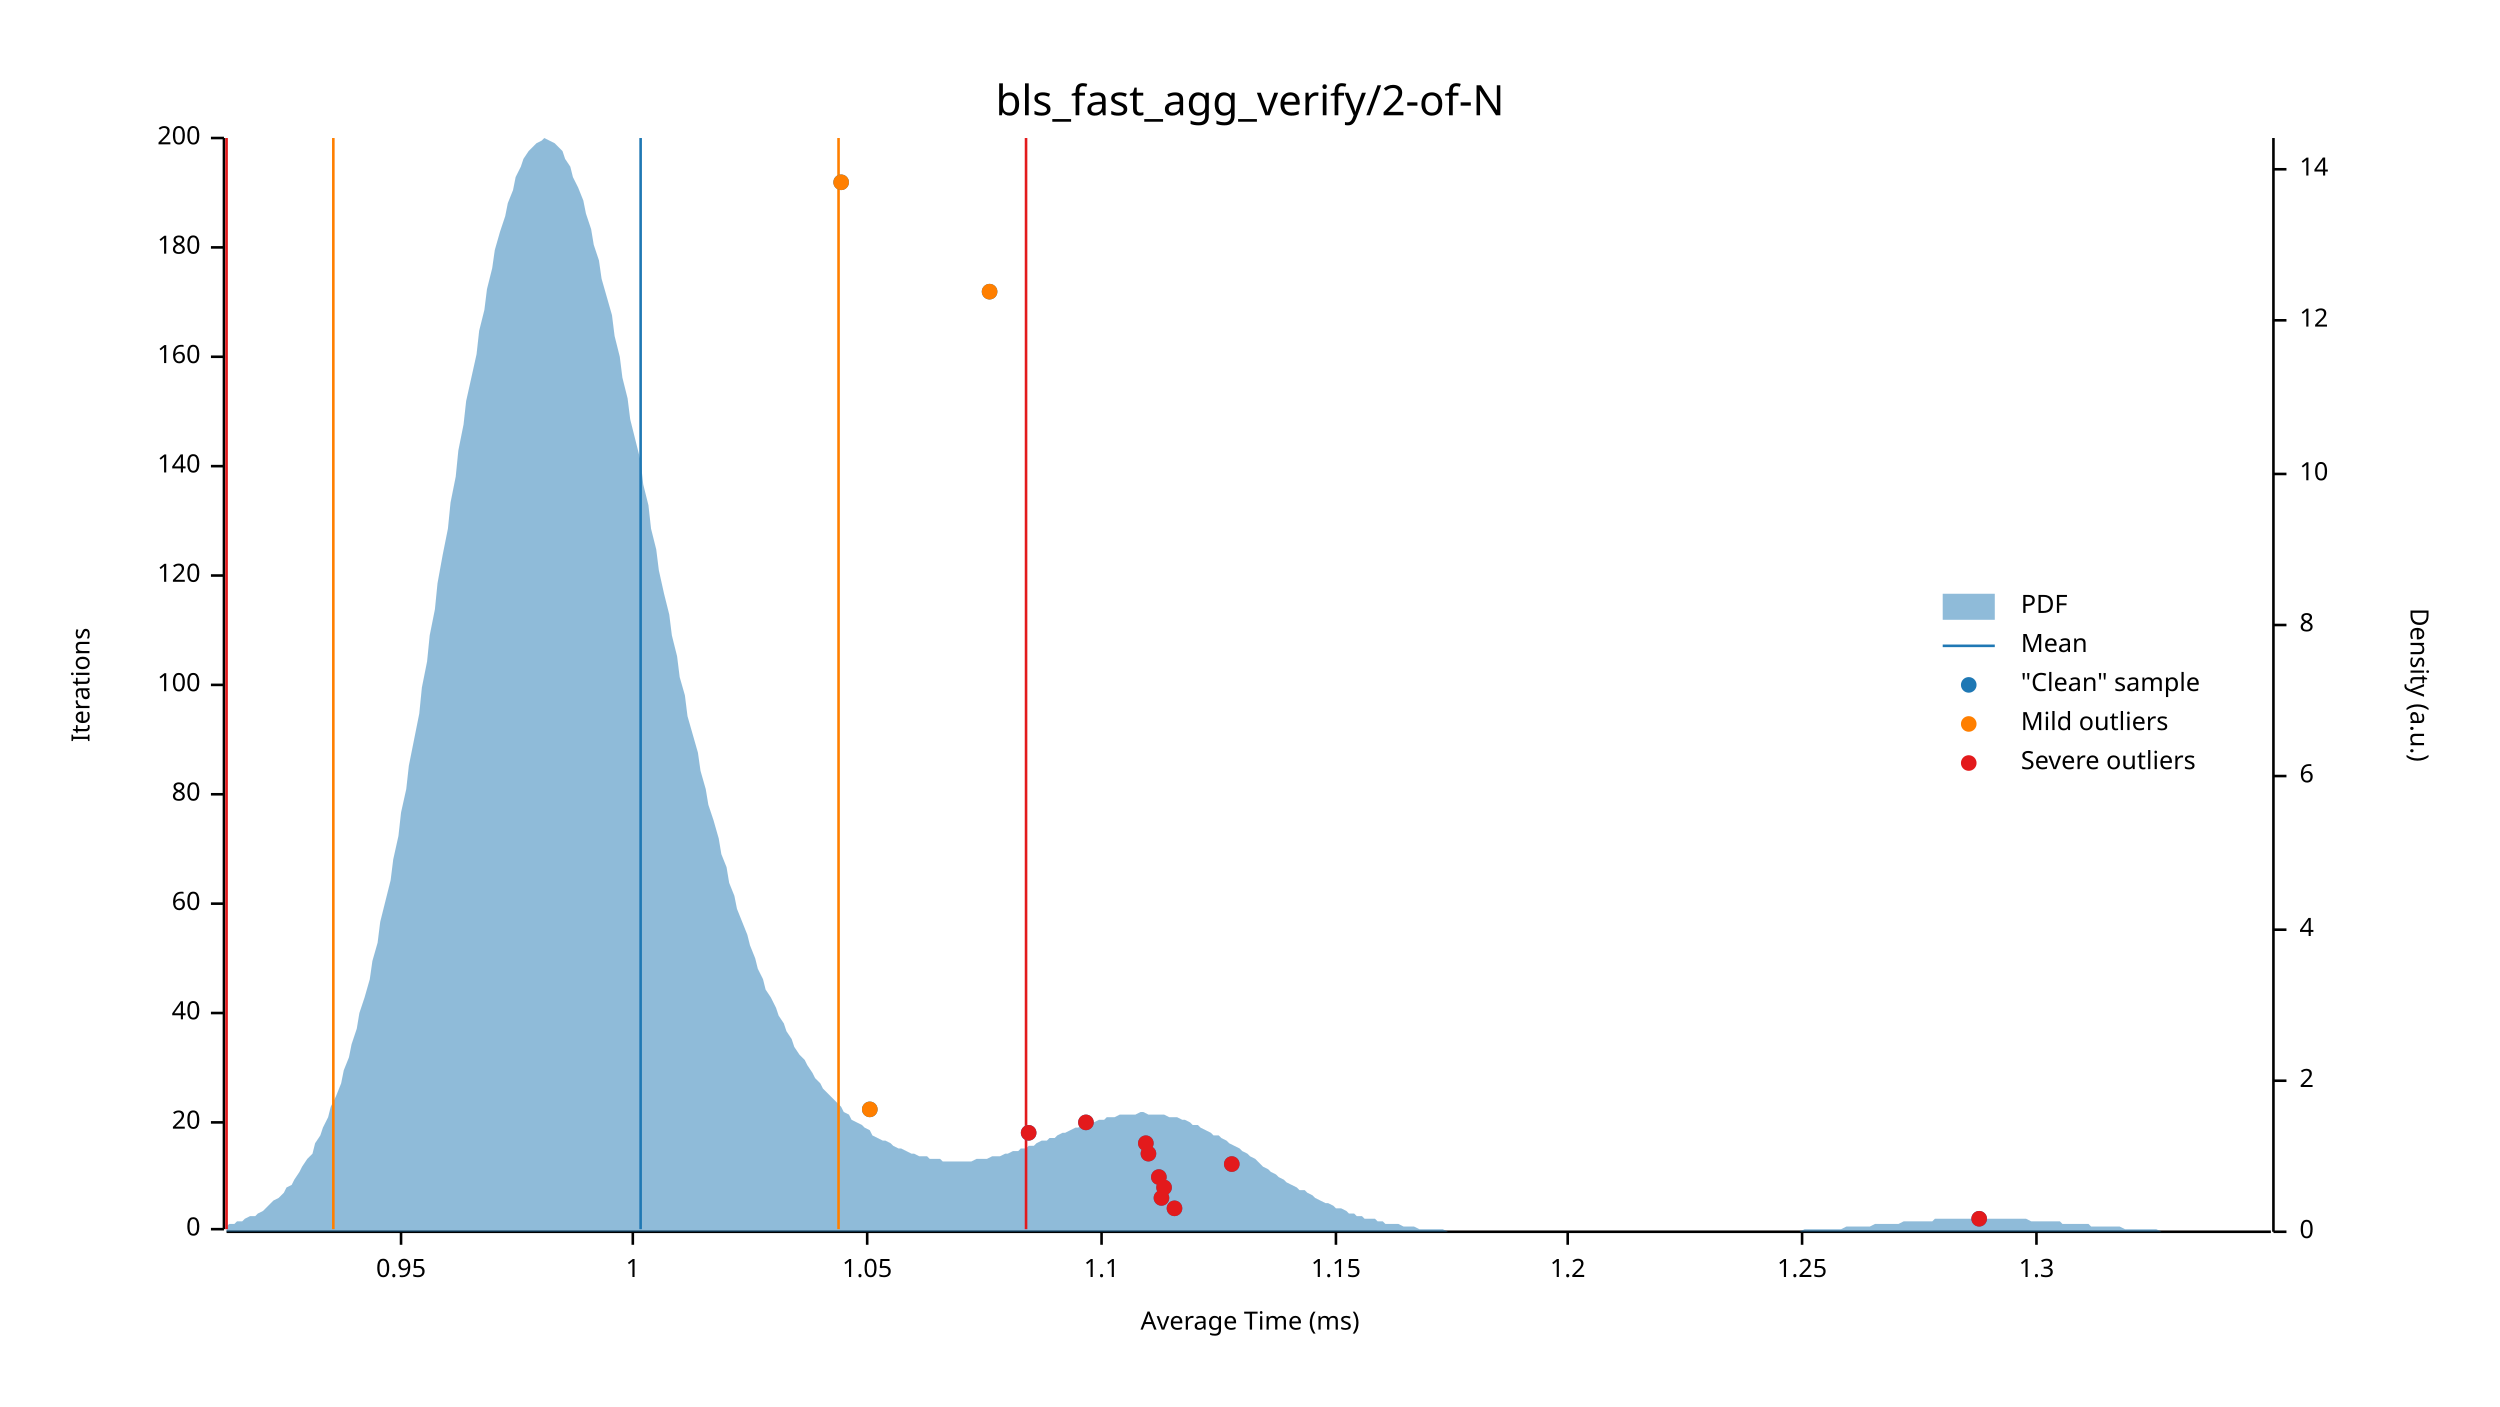
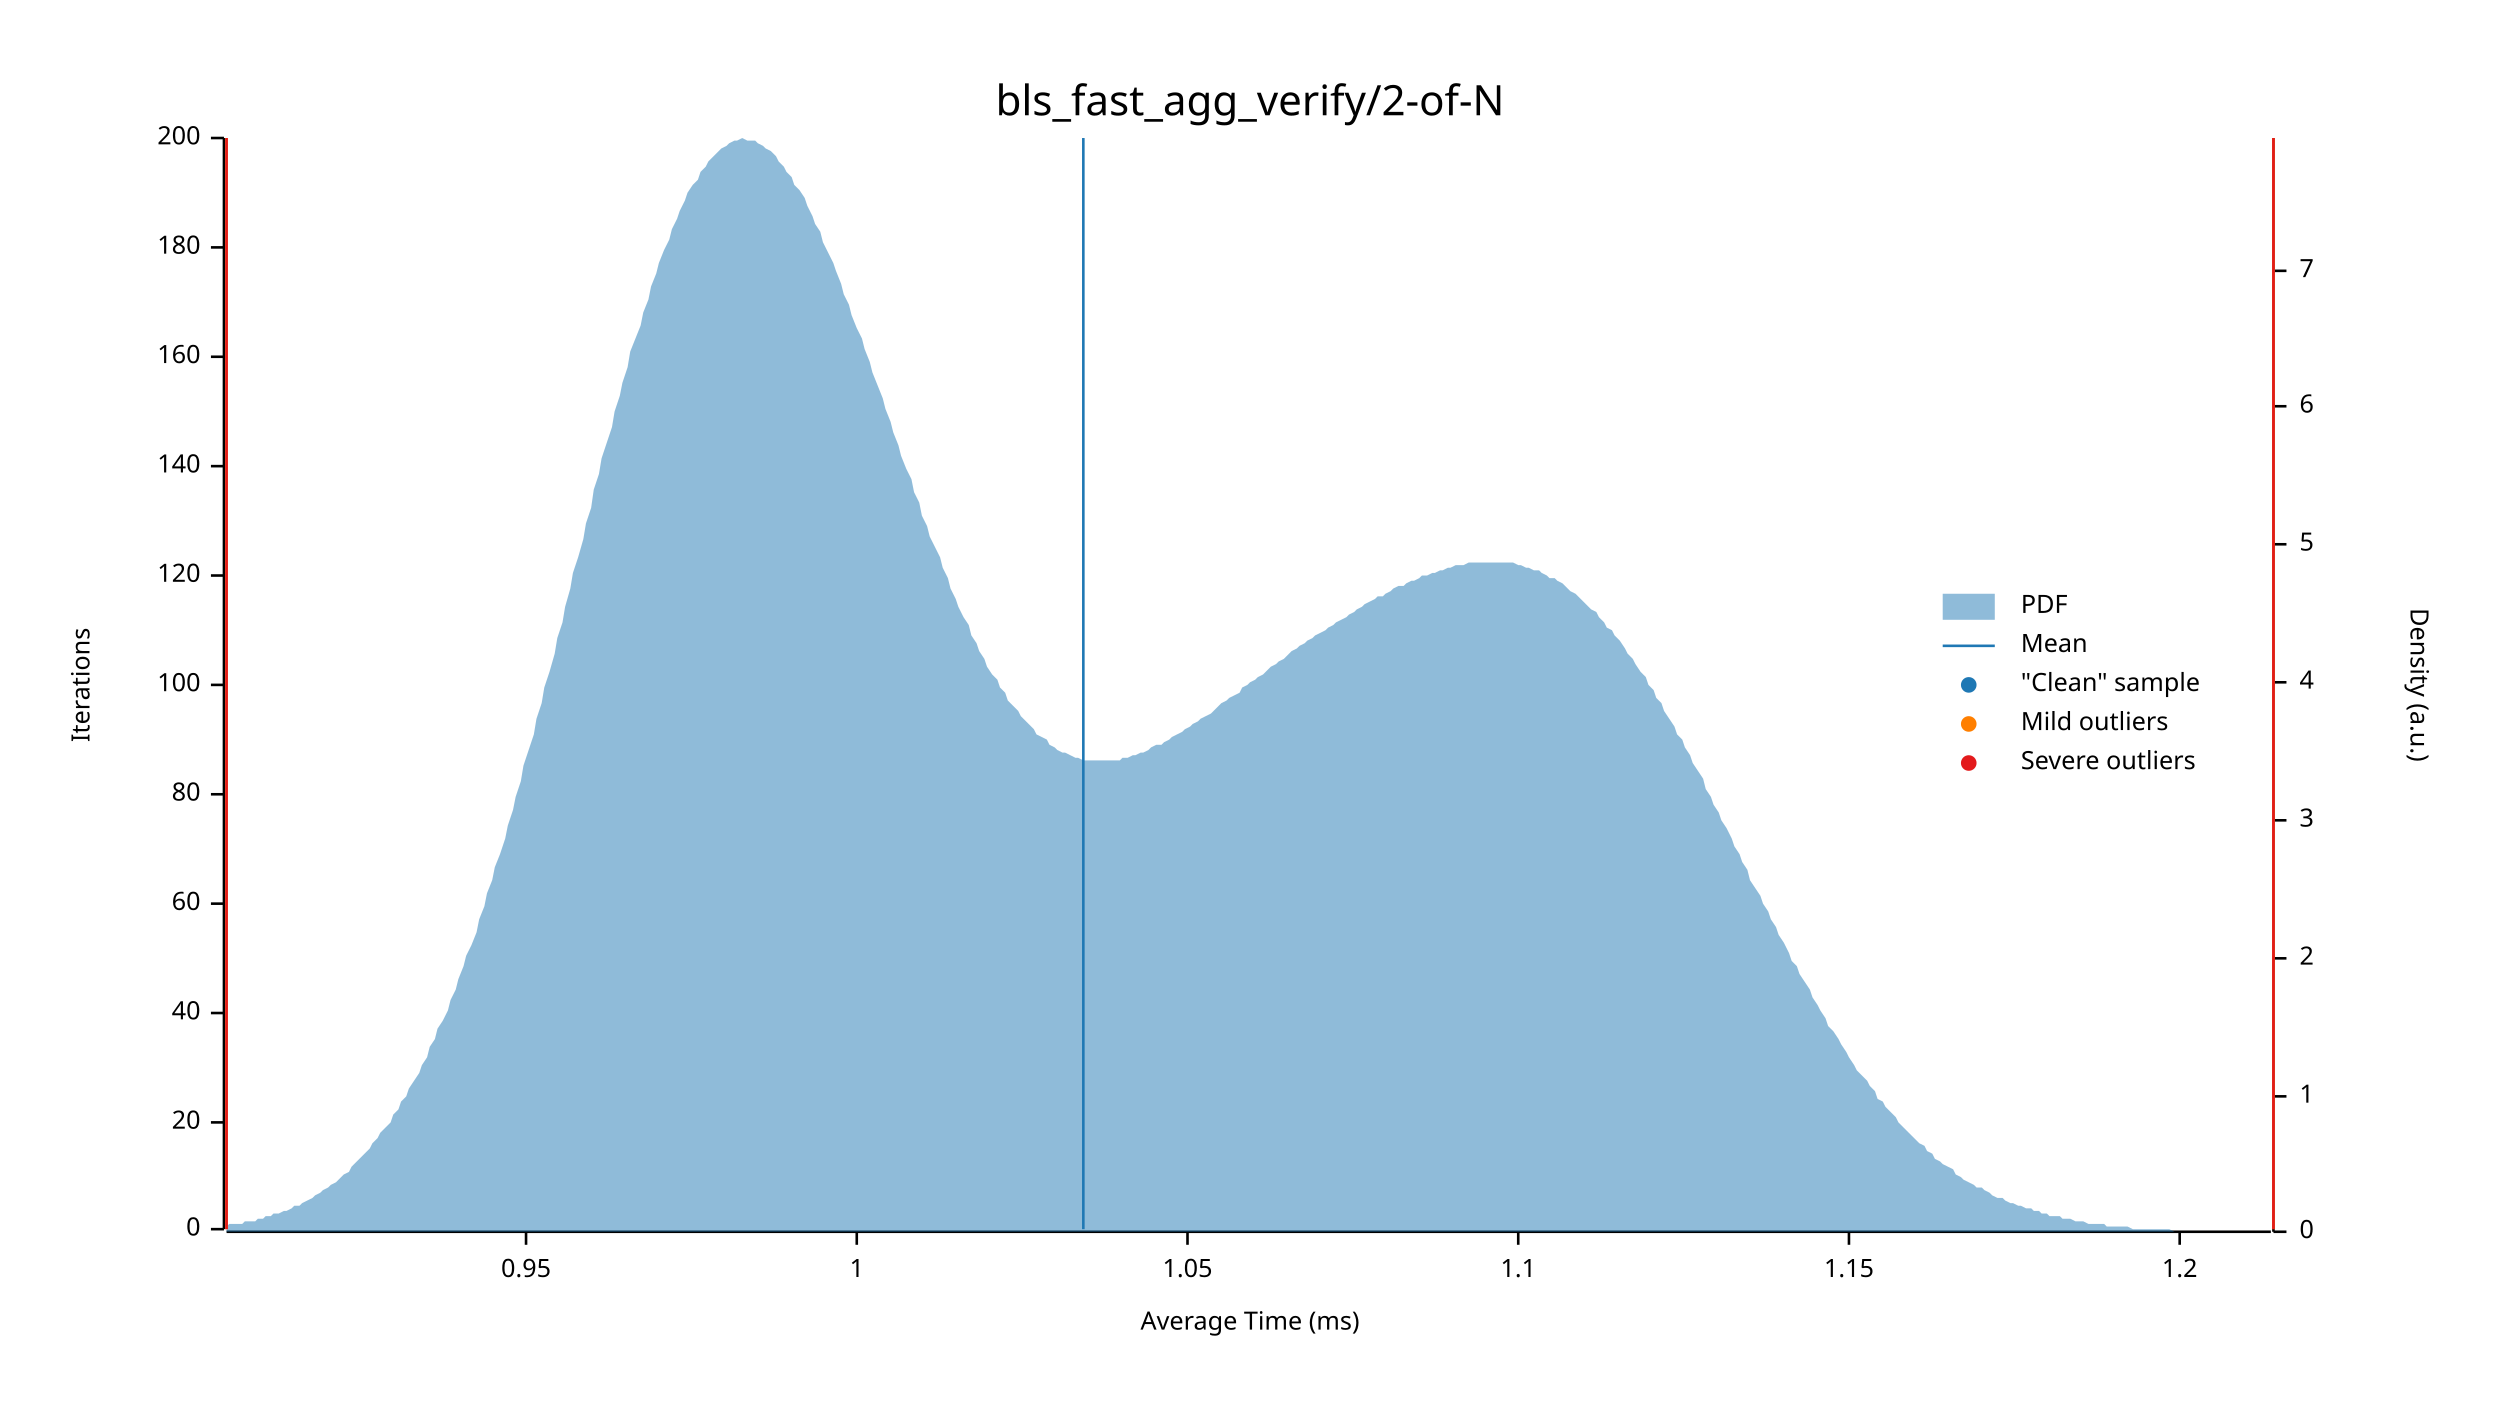
<svg xmlns="http://www.w3.org/2000/svg" width="960" height="540" viewBox="0 0 960 540">
  <text x="480" y="32" dy="0.76em" text-anchor="middle" font-family="sans-serif" font-size="16.129" opacity="1" fill="#000000">
bls_fast_agg_verify/2-of-N
</text>
  <text x="27" y="263" dy="0.76em" text-anchor="middle" font-family="sans-serif" font-size="9.677" opacity="1" fill="#000000" transform="rotate(270, 27, 263)">
Iterations
</text>
  <text x="480" y="513" dy="-0.5ex" text-anchor="middle" font-family="sans-serif" font-size="9.677" opacity="1" fill="#000000">
Average Time (ms)
</text>
  <polyline fill="none" opacity="1" stroke="#000000" stroke-width="1" points="86,53 86,472 " />
  <text x="77" y="472" dy="0.5ex" text-anchor="end" font-family="sans-serif" font-size="9.677" opacity="1" fill="#000000">
0
</text>
  <polyline fill="none" opacity="1" stroke="#000000" stroke-width="1" points="81,472 86,472 " />
  <text x="77" y="431" dy="0.5ex" text-anchor="end" font-family="sans-serif" font-size="9.677" opacity="1" fill="#000000">
20
</text>
  <polyline fill="none" opacity="1" stroke="#000000" stroke-width="1" points="81,431 86,431 " />
  <text x="77" y="389" dy="0.5ex" text-anchor="end" font-family="sans-serif" font-size="9.677" opacity="1" fill="#000000">
40
</text>
  <polyline fill="none" opacity="1" stroke="#000000" stroke-width="1" points="81,389 86,389 " />
  <text x="77" y="347" dy="0.5ex" text-anchor="end" font-family="sans-serif" font-size="9.677" opacity="1" fill="#000000">
60
</text>
  <polyline fill="none" opacity="1" stroke="#000000" stroke-width="1" points="81,347 86,347 " />
  <text x="77" y="305" dy="0.5ex" text-anchor="end" font-family="sans-serif" font-size="9.677" opacity="1" fill="#000000">
80
</text>
  <polyline fill="none" opacity="1" stroke="#000000" stroke-width="1" points="81,305 86,305 " />
  <text x="77" y="263" dy="0.5ex" text-anchor="end" font-family="sans-serif" font-size="9.677" opacity="1" fill="#000000">
100
</text>
  <polyline fill="none" opacity="1" stroke="#000000" stroke-width="1" points="81,263 86,263 " />
  <text x="77" y="221" dy="0.5ex" text-anchor="end" font-family="sans-serif" font-size="9.677" opacity="1" fill="#000000">
120
</text>
  <polyline fill="none" opacity="1" stroke="#000000" stroke-width="1" points="81,221 86,221 " />
  <text x="77" y="179" dy="0.5ex" text-anchor="end" font-family="sans-serif" font-size="9.677" opacity="1" fill="#000000">
140
</text>
  <polyline fill="none" opacity="1" stroke="#000000" stroke-width="1" points="81,179 86,179 " />
  <text x="77" y="137" dy="0.5ex" text-anchor="end" font-family="sans-serif" font-size="9.677" opacity="1" fill="#000000">
160
</text>
  <polyline fill="none" opacity="1" stroke="#000000" stroke-width="1" points="81,137 86,137 " />
  <text x="77" y="95" dy="0.5ex" text-anchor="end" font-family="sans-serif" font-size="9.677" opacity="1" fill="#000000">
180
</text>
  <polyline fill="none" opacity="1" stroke="#000000" stroke-width="1" points="81,95 86,95 " />
  <text x="77" y="53" dy="0.5ex" text-anchor="end" font-family="sans-serif" font-size="9.677" opacity="1" fill="#000000">
200
</text>
  <polyline fill="none" opacity="1" stroke="#000000" stroke-width="1" points="81,53 86,53 " />
  <polyline fill="none" opacity="1" stroke="#000000" stroke-width="1" points="87,473 872,473 " />
-   <text x="154" y="483" dy="0.76em" text-anchor="middle" font-family="sans-serif" font-size="9.677" opacity="1" fill="#000000">
+   <text x="202" y="483" dy="0.76em" text-anchor="middle" font-family="sans-serif" font-size="9.677" opacity="1" fill="#000000">
0.95
</text>
-   <polyline fill="none" opacity="1" stroke="#000000" stroke-width="1" points="154,473 154,478 " />
-   <text x="243" y="483" dy="0.76em" text-anchor="middle" font-family="sans-serif" font-size="9.677" opacity="1" fill="#000000">
+   <polyline fill="none" opacity="1" stroke="#000000" stroke-width="1" points="202,473 202,478 " />
+   <text x="329" y="483" dy="0.76em" text-anchor="middle" font-family="sans-serif" font-size="9.677" opacity="1" fill="#000000">
1
</text>
-   <polyline fill="none" opacity="1" stroke="#000000" stroke-width="1" points="243,473 243,478 " />
-   <text x="333" y="483" dy="0.76em" text-anchor="middle" font-family="sans-serif" font-size="9.677" opacity="1" fill="#000000">
+   <polyline fill="none" opacity="1" stroke="#000000" stroke-width="1" points="329,473 329,478 " />
+   <text x="456" y="483" dy="0.76em" text-anchor="middle" font-family="sans-serif" font-size="9.677" opacity="1" fill="#000000">
1.05
</text>
-   <polyline fill="none" opacity="1" stroke="#000000" stroke-width="1" points="333,473 333,478 " />
-   <text x="423" y="483" dy="0.76em" text-anchor="middle" font-family="sans-serif" font-size="9.677" opacity="1" fill="#000000">
+   <polyline fill="none" opacity="1" stroke="#000000" stroke-width="1" points="456,473 456,478 " />
+   <text x="583" y="483" dy="0.76em" text-anchor="middle" font-family="sans-serif" font-size="9.677" opacity="1" fill="#000000">
1.1
</text>
-   <polyline fill="none" opacity="1" stroke="#000000" stroke-width="1" points="423,473 423,478 " />
-   <text x="513" y="483" dy="0.76em" text-anchor="middle" font-family="sans-serif" font-size="9.677" opacity="1" fill="#000000">
+   <polyline fill="none" opacity="1" stroke="#000000" stroke-width="1" points="583,473 583,478 " />
+   <text x="710" y="483" dy="0.76em" text-anchor="middle" font-family="sans-serif" font-size="9.677" opacity="1" fill="#000000">
1.15
</text>
-   <polyline fill="none" opacity="1" stroke="#000000" stroke-width="1" points="513,473 513,478 " />
-   <text x="602" y="483" dy="0.76em" text-anchor="middle" font-family="sans-serif" font-size="9.677" opacity="1" fill="#000000">
+   <polyline fill="none" opacity="1" stroke="#000000" stroke-width="1" points="710,473 710,478 " />
+   <text x="837" y="483" dy="0.76em" text-anchor="middle" font-family="sans-serif" font-size="9.677" opacity="1" fill="#000000">
1.2
</text>
-   <polyline fill="none" opacity="1" stroke="#000000" stroke-width="1" points="602,473 602,478 " />
-   <text x="692" y="483" dy="0.76em" text-anchor="middle" font-family="sans-serif" font-size="9.677" opacity="1" fill="#000000">
- 1.25
- </text>
-   <polyline fill="none" opacity="1" stroke="#000000" stroke-width="1" points="692,473 692,478 " />
-   <text x="782" y="483" dy="0.76em" text-anchor="middle" font-family="sans-serif" font-size="9.677" opacity="1" fill="#000000">
- 1.3
- </text>
-   <polyline fill="none" opacity="1" stroke="#000000" stroke-width="1" points="782,473 782,478 " />
+   <polyline fill="none" opacity="1" stroke="#000000" stroke-width="1" points="837,473 837,478 " />
  <text x="933" y="263" dy="0.76em" text-anchor="middle" font-family="sans-serif" font-size="9.677" opacity="1" fill="#000000" transform="rotate(90, 933, 263)">
Density (a.u.)
</text>
  <polyline fill="none" opacity="1" stroke="#000000" stroke-width="1" points="873,53 873,473 " />
  <text x="883" y="473" dy="0.5ex" text-anchor="start" font-family="sans-serif" font-size="9.677" opacity="1" fill="#000000">
0
</text>
  <polyline fill="none" opacity="1" stroke="#000000" stroke-width="1" points="873,473 878,473 " />
-   <text x="883" y="415" dy="0.5ex" text-anchor="start" font-family="sans-serif" font-size="9.677" opacity="1" fill="#000000">
+   <text x="883" y="421" dy="0.5ex" text-anchor="start" font-family="sans-serif" font-size="9.677" opacity="1" fill="#000000">
+ 1
+ </text>
+   <polyline fill="none" opacity="1" stroke="#000000" stroke-width="1" points="873,421 878,421 " />
+   <text x="883" y="368" dy="0.5ex" text-anchor="start" font-family="sans-serif" font-size="9.677" opacity="1" fill="#000000">
2
</text>
-   <polyline fill="none" opacity="1" stroke="#000000" stroke-width="1" points="873,415 878,415 " />
-   <text x="883" y="357" dy="0.5ex" text-anchor="start" font-family="sans-serif" font-size="9.677" opacity="1" fill="#000000">
+   <polyline fill="none" opacity="1" stroke="#000000" stroke-width="1" points="873,368 878,368 " />
+   <text x="883" y="315" dy="0.5ex" text-anchor="start" font-family="sans-serif" font-size="9.677" opacity="1" fill="#000000">
+ 3
+ </text>
+   <polyline fill="none" opacity="1" stroke="#000000" stroke-width="1" points="873,315 878,315 " />
+   <text x="883" y="262" dy="0.5ex" text-anchor="start" font-family="sans-serif" font-size="9.677" opacity="1" fill="#000000">
4
</text>
-   <polyline fill="none" opacity="1" stroke="#000000" stroke-width="1" points="873,357 878,357 " />
-   <text x="883" y="298" dy="0.5ex" text-anchor="start" font-family="sans-serif" font-size="9.677" opacity="1" fill="#000000">
+   <polyline fill="none" opacity="1" stroke="#000000" stroke-width="1" points="873,262 878,262 " />
+   <text x="883" y="209" dy="0.5ex" text-anchor="start" font-family="sans-serif" font-size="9.677" opacity="1" fill="#000000">
+ 5
+ </text>
+   <polyline fill="none" opacity="1" stroke="#000000" stroke-width="1" points="873,209 878,209 " />
+   <text x="883" y="156" dy="0.5ex" text-anchor="start" font-family="sans-serif" font-size="9.677" opacity="1" fill="#000000">
6
</text>
-   <polyline fill="none" opacity="1" stroke="#000000" stroke-width="1" points="873,298 878,298 " />
-   <text x="883" y="240" dy="0.5ex" text-anchor="start" font-family="sans-serif" font-size="9.677" opacity="1" fill="#000000">
- 8
+   <polyline fill="none" opacity="1" stroke="#000000" stroke-width="1" points="873,156 878,156 " />
+   <text x="883" y="104" dy="0.5ex" text-anchor="start" font-family="sans-serif" font-size="9.677" opacity="1" fill="#000000">
+ 7
</text>
-   <polyline fill="none" opacity="1" stroke="#000000" stroke-width="1" points="873,240 878,240 " />
-   <text x="883" y="182" dy="0.5ex" text-anchor="start" font-family="sans-serif" font-size="9.677" opacity="1" fill="#000000">
- 10
- </text>
-   <polyline fill="none" opacity="1" stroke="#000000" stroke-width="1" points="873,182 878,182 " />
-   <text x="883" y="123" dy="0.5ex" text-anchor="start" font-family="sans-serif" font-size="9.677" opacity="1" fill="#000000">
- 12
- </text>
-   <polyline fill="none" opacity="1" stroke="#000000" stroke-width="1" points="873,123 878,123 " />
-   <text x="883" y="65" dy="0.5ex" text-anchor="start" font-family="sans-serif" font-size="9.677" opacity="1" fill="#000000">
- 14
- </text>
-   <polyline fill="none" opacity="1" stroke="#000000" stroke-width="1" points="873,65 878,65 " />
-   <polygon opacity="0.5" fill="#1F78B4" points="87,471 88,470 90,470 91,469 93,469 94,468 96,467 98,467 99,466 101,465 102,464 104,462 105,461 107,460 109,458 110,456 112,455 113,453 115,450 116,448 118,445 120,443 121,439 123,436 124,433 126,429 127,425 129,421 131,416 132,411 134,406 135,401 137,395 138,389 140,383 142,376 143,369 145,362 146,354 148,346 150,338 151,330 153,321 154,312 156,303 157,294 159,284 161,274 162,264 164,254 165,244 167,234 168,224 170,213 172,203 173,193 175,183 176,173 178,163 179,154 181,145 183,136 184,127 186,119 187,111 189,103 190,96 192,89 194,83 195,78 197,73 198,68 200,64 201,61 203,58 205,56 206,55 208,54 209,53 211,54 213,55 214,56 216,58 217,61 219,64 220,68 222,72 224,77 225,82 227,88 228,94 230,100 231,107 233,114 235,121 236,129 238,137 239,145 241,153 242,161 244,169 246,177 247,186 249,194 250,203 252,211 253,219 255,228 257,236 258,244 260,252 261,260 263,267 264,275 266,282 268,289 269,296 271,303 272,309 274,315 276,322 277,328 279,333 280,339 282,344 283,349 285,354 287,359 288,363 290,368 291,372 293,376 294,380 296,383 298,387 299,390 301,393 302,396 304,399 305,402 307,405 309,407 310,409 312,412 313,414 315,416 316,418 318,420 320,422 321,423 323,425 324,427 326,428 327,430 329,431 331,432 332,433 334,434 335,436 337,437 339,438 340,438 342,439 343,440 345,441 346,441 348,442 350,443 351,443 353,444 354,444 356,444 357,445 359,445 361,445 362,446 364,446 365,446 367,446 368,446 370,446 372,446 373,446 375,445 376,445 378,445 379,445 381,444 383,444 384,444 386,443 387,443 389,442 391,442 392,441 394,441 395,440 397,440 398,439 400,438 402,438 403,437 405,437 406,436 408,435 409,435 411,434 413,433 414,433 416,432 417,432 419,431 420,431 422,430 424,430 425,429 427,429 428,429 430,428 431,428 433,428 435,428 436,428 438,427 439,427 441,428 442,428 444,428 446,428 447,428 449,429 450,429 452,429 454,430 455,430 457,431 458,432 460,432 461,433 463,434 465,435 466,436 468,436 469,437 471,438 472,439 474,440 476,441 477,442 479,443 480,444 482,445 483,446 485,448 487,449 488,450 490,451 491,452 493,453 494,454 496,455 498,456 499,457 501,457 502,458 504,459 505,460 507,461 509,462 510,462 512,463 513,464 515,464 517,465 518,466 520,466 521,467 523,467 524,468 526,468 528,468 529,469 531,469 532,470 534,470 535,470 537,470 539,471 540,471 542,471 543,471 545,472 546,472 548,472 550,472 551,472 553,472 554,472 556,473 557,473 559,473 561,473 562,473 564,473 565,473 567,473 568,473 570,473 572,473 573,473 575,473 576,473 578,473 580,473 581,473 583,473 584,473 586,473 587,473 589,473 591,473 592,473 594,473 595,473 597,473 598,473 600,473 602,473 603,473 605,473 606,473 608,473 609,473 611,473 613,473 614,473 616,473 617,473 619,473 620,473 622,473 624,473 625,473 627,473 628,473 630,473 632,473 633,473 635,473 636,473 638,473 639,473 641,473 643,473 644,473 646,473 647,473 649,473 650,473 652,473 654,473 655,473 657,473 658,473 660,473 661,473 663,473 665,473 666,473 668,473 669,473 671,473 672,473 674,473 676,473 677,473 679,473 680,473 682,473 683,473 685,473 687,473 688,473 690,473 691,473 693,472 695,472 696,472 698,472 699,472 701,472 702,472 704,472 706,472 707,472 709,471 710,471 712,471 713,471 715,471 717,471 718,471 720,470 721,470 723,470 724,470 726,470 728,470 729,470 731,469 732,469 734,469 735,469 737,469 739,469 740,469 742,469 743,468 745,468 746,468 748,468 750,468 751,468 753,468 754,468 756,468 758,468 759,468 761,468 762,468 764,468 765,468 767,468 769,468 770,468 772,468 773,468 775,468 776,468 778,468 780,469 781,469 783,469 784,469 786,469 787,469 789,469 791,469 792,470 794,470 795,470 797,470 798,470 800,470 802,470 803,471 805,471 806,471 808,471 809,471 811,471 813,471 814,471 816,472 817,472 819,472 821,472 822,472 824,472 825,472 827,472 828,472 830,473 832,473 833,473 835,473 836,473 838,473 839,473 841,473 843,473 844,473 846,473 847,473 849,473 850,473 852,473 854,473 855,473 857,473 858,473 860,473 861,473 863,473 865,473 866,473 868,473 869,473 871,473 873,473 873,473 87,473 " />
-   <polyline fill="none" opacity="1" stroke="#1F78B4" stroke-width="1" points="246,472 246,53 " />
-   <polyline fill="none" opacity="1" stroke="#FF7F00" stroke-width="1" points="128,472 128,53 " />
-   <polyline fill="none" opacity="1" stroke="#FF7F00" stroke-width="1" points="322,472 322,53 " />
+   <polyline fill="none" opacity="1" stroke="#000000" stroke-width="1" points="873,104 878,104 " />
+   <polygon opacity="0.5" fill="#1F78B4" points="87,471 88,470 90,470 91,470 93,470 94,469 96,469 98,469 99,468 101,468 102,467 104,467 105,466 107,466 109,465 110,465 112,464 113,463 115,463 116,462 118,461 120,460 121,459 123,458 124,457 126,456 127,455 129,454 131,452 132,451 134,450 135,448 137,446 138,445 140,443 142,441 143,439 145,437 146,435 148,433 150,431 151,428 153,426 154,423 156,421 157,418 159,415 161,412 162,409 164,406 165,402 167,399 168,395 170,392 172,388 173,384 175,380 176,376 178,371 179,367 181,363 183,358 184,353 186,348 187,343 189,338 190,333 192,328 194,322 195,317 197,311 198,306 200,300 201,294 203,288 205,282 206,276 208,270 209,264 211,258 213,251 214,245 216,239 217,233 219,226 220,220 222,214 224,207 225,201 227,195 228,188 230,182 231,176 233,170 235,164 236,158 238,152 239,147 241,141 242,135 244,130 246,125 247,120 249,115 250,110 252,105 253,101 255,96 257,92 258,88 260,84 261,81 263,77 264,74 266,71 268,69 269,66 271,64 272,62 274,60 276,58 277,57 279,56 280,55 282,54 283,54 285,53 287,54 288,54 290,54 291,55 293,56 294,57 296,58 298,60 299,62 301,64 302,66 304,68 305,71 307,73 309,76 310,79 312,83 313,86 315,89 316,93 318,97 320,101 321,104 323,109 324,113 326,117 327,121 329,126 331,130 332,134 334,139 335,143 337,148 339,153 340,157 342,162 343,166 345,171 346,175 348,180 350,184 351,189 353,193 354,198 356,202 357,206 359,210 361,214 362,218 364,222 365,226 367,230 368,233 370,237 372,240 373,244 375,247 376,250 378,253 379,256 381,259 383,261 384,264 386,266 387,269 389,271 391,273 392,275 394,277 395,278 397,280 398,282 400,283 402,284 403,286 405,287 406,288 408,289 409,289 411,290 413,291 414,291 416,292 417,292 419,292 420,292 422,292 424,292 425,292 427,292 428,292 430,292 431,291 433,291 435,290 436,290 438,289 439,289 441,288 442,287 444,286 446,286 447,285 449,284 450,283 452,282 454,281 455,280 457,279 458,278 460,277 461,276 463,275 465,274 466,273 468,271 469,270 471,269 472,268 474,267 476,266 477,264 479,263 480,262 482,261 483,260 485,259 487,257 488,256 490,255 491,254 493,253 494,252 496,250 498,249 499,248 501,247 502,246 504,245 505,244 507,243 509,242 510,241 512,240 513,239 515,238 517,237 518,236 520,235 521,234 523,233 524,232 526,231 528,230 529,229 531,229 532,228 534,227 535,226 537,225 539,225 540,224 542,223 543,223 545,222 546,221 548,221 550,220 551,220 553,219 554,219 556,218 557,218 559,217 561,217 562,217 564,216 565,216 567,216 568,216 570,216 572,216 573,216 575,216 576,216 578,216 580,216 581,216 583,217 584,217 586,218 587,218 589,219 591,219 592,220 594,221 595,222 597,222 598,223 600,224 602,226 603,227 605,228 606,229 608,231 609,232 611,234 613,235 614,237 616,239 617,241 619,242 620,244 622,246 624,249 625,251 627,253 628,255 630,258 632,260 633,263 635,265 636,268 638,270 639,273 641,276 643,279 644,282 646,284 647,287 649,290 650,293 652,296 654,299 655,303 657,306 658,309 660,312 661,315 663,318 665,322 666,325 668,328 669,331 671,334 672,338 674,341 676,344 677,347 679,350 680,353 682,356 683,359 685,362 687,366 688,369 690,371 691,374 693,377 695,380 696,383 698,386 699,388 701,391 702,394 704,396 706,399 707,401 709,404 710,406 712,409 713,411 715,413 717,415 718,417 720,419 721,422 723,423 724,425 726,427 728,429 729,431 731,433 732,434 734,436 735,437 737,439 739,440 740,442 742,443 743,445 745,446 746,447 748,448 750,449 751,451 753,452 754,453 756,454 758,455 759,456 761,456 762,457 764,458 765,459 767,460 769,460 770,461 772,462 773,462 775,463 776,463 778,464 780,464 781,465 783,465 784,466 786,466 787,467 789,467 791,467 792,468 794,468 795,468 797,469 798,469 800,469 802,470 803,470 805,470 806,470 808,470 809,471 811,471 813,471 814,471 816,471 817,471 819,472 821,472 822,472 824,472 825,472 827,472 828,472 830,472 832,472 833,472 835,473 836,473 838,473 839,473 841,473 843,473 844,473 846,473 847,473 849,473 850,473 852,473 854,473 855,473 857,473 858,473 860,473 861,473 863,473 865,473 866,473 868,473 869,473 871,473 873,473 873,473 87,473 " />
+   <polyline fill="none" opacity="1" stroke="#1F78B4" stroke-width="1" points="416,472 416,53 " />
+   <polyline fill="none" opacity="1" stroke="#FF7F00" stroke-width="1" points="87,472 87,53 " />
+   <polyline fill="none" opacity="1" stroke="#FF7F00" stroke-width="1" points="873,472 873,53 " />
  <polyline fill="none" opacity="1" stroke="#E31A1C" stroke-width="1" points="87,472 87,53 " />
-   <polyline fill="none" opacity="1" stroke="#E31A1C" stroke-width="1" points="394,472 394,53 " />
-   <circle cx="760" cy="468" r="3" opacity="1" fill="#1F78B4" stroke="none" stroke-width="1" />
-   <circle cx="451" cy="464" r="3" opacity="1" fill="#1F78B4" stroke="none" stroke-width="1" />
-   <circle cx="446" cy="460" r="3" opacity="1" fill="#1F78B4" stroke="none" stroke-width="1" />
-   <circle cx="447" cy="456" r="3" opacity="1" fill="#1F78B4" stroke="none" stroke-width="1" />
-   <circle cx="445" cy="452" r="3" opacity="1" fill="#1F78B4" stroke="none" stroke-width="1" />
-   <circle cx="473" cy="447" r="3" opacity="1" fill="#1F78B4" stroke="none" stroke-width="1" />
-   <circle cx="441" cy="443" r="3" opacity="1" fill="#1F78B4" stroke="none" stroke-width="1" />
-   <circle cx="440" cy="439" r="3" opacity="1" fill="#1F78B4" stroke="none" stroke-width="1" />
-   <circle cx="395" cy="435" r="3" opacity="1" fill="#1F78B4" stroke="none" stroke-width="1" />
-   <circle cx="417" cy="431" r="3" opacity="1" fill="#1F78B4" stroke="none" stroke-width="1" />
-   <circle cx="334" cy="426" r="3" opacity="1" fill="#1F78B4" stroke="none" stroke-width="1" />
-   <circle cx="380" cy="112" r="3" opacity="1" fill="#1F78B4" stroke="none" stroke-width="1" />
-   <circle cx="323" cy="70" r="3" opacity="1" fill="#1F78B4" stroke="none" stroke-width="1" />
-   <circle cx="334" cy="426" r="3" opacity="1" fill="#FF7F00" stroke="none" stroke-width="1" />
-   <circle cx="380" cy="112" r="3" opacity="1" fill="#FF7F00" stroke="none" stroke-width="1" />
-   <circle cx="323" cy="70" r="3" opacity="1" fill="#FF7F00" stroke="none" stroke-width="1" />
-   <circle cx="760" cy="468" r="3" opacity="1" fill="#E31A1C" stroke="none" stroke-width="1" />
-   <circle cx="451" cy="464" r="3" opacity="1" fill="#E31A1C" stroke="none" stroke-width="1" />
-   <circle cx="446" cy="460" r="3" opacity="1" fill="#E31A1C" stroke="none" stroke-width="1" />
-   <circle cx="447" cy="456" r="3" opacity="1" fill="#E31A1C" stroke="none" stroke-width="1" />
-   <circle cx="445" cy="452" r="3" opacity="1" fill="#E31A1C" stroke="none" stroke-width="1" />
-   <circle cx="473" cy="447" r="3" opacity="1" fill="#E31A1C" stroke="none" stroke-width="1" />
-   <circle cx="441" cy="443" r="3" opacity="1" fill="#E31A1C" stroke="none" stroke-width="1" />
-   <circle cx="440" cy="439" r="3" opacity="1" fill="#E31A1C" stroke="none" stroke-width="1" />
-   <circle cx="395" cy="435" r="3" opacity="1" fill="#E31A1C" stroke="none" stroke-width="1" />
-   <circle cx="417" cy="431" r="3" opacity="1" fill="#E31A1C" stroke="none" stroke-width="1" />
+   <polyline fill="none" opacity="1" stroke="#E31A1C" stroke-width="1" points="873,472 873,53 " />
  <text x="776" y="228" dy="0.76em" text-anchor="start" font-family="sans-serif" font-size="9.677" opacity="1" fill="#000000">
PDF
</text>
  <text x="776" y="243" dy="0.76em" text-anchor="start" font-family="sans-serif" font-size="9.677" opacity="1" fill="#000000">
Mean
</text>
  <text x="776" y="258" dy="0.76em" text-anchor="start" font-family="sans-serif" font-size="9.677" opacity="1" fill="#000000">
"Clean" sample
</text>
  <text x="776" y="273" dy="0.76em" text-anchor="start" font-family="sans-serif" font-size="9.677" opacity="1" fill="#000000">
Mild outliers
</text>
  <text x="776" y="288" dy="0.76em" text-anchor="start" font-family="sans-serif" font-size="9.677" opacity="1" fill="#000000">
Severe outliers
</text>
  <rect x="746" y="228" width="20" height="10" opacity="0.5" fill="#1F78B4" stroke="none" />
  <polyline fill="none" opacity="1" stroke="#1F78B4" stroke-width="1" points="746,248 766,248 " />
  <circle cx="756" cy="263" r="3" opacity="1" fill="#1F78B4" stroke="none" stroke-width="1" />
  <circle cx="756" cy="278" r="3" opacity="1" fill="#FF7F00" stroke="none" stroke-width="1" />
  <circle cx="756" cy="293" r="3" opacity="1" fill="#E31A1C" stroke="none" stroke-width="1" />
</svg>
